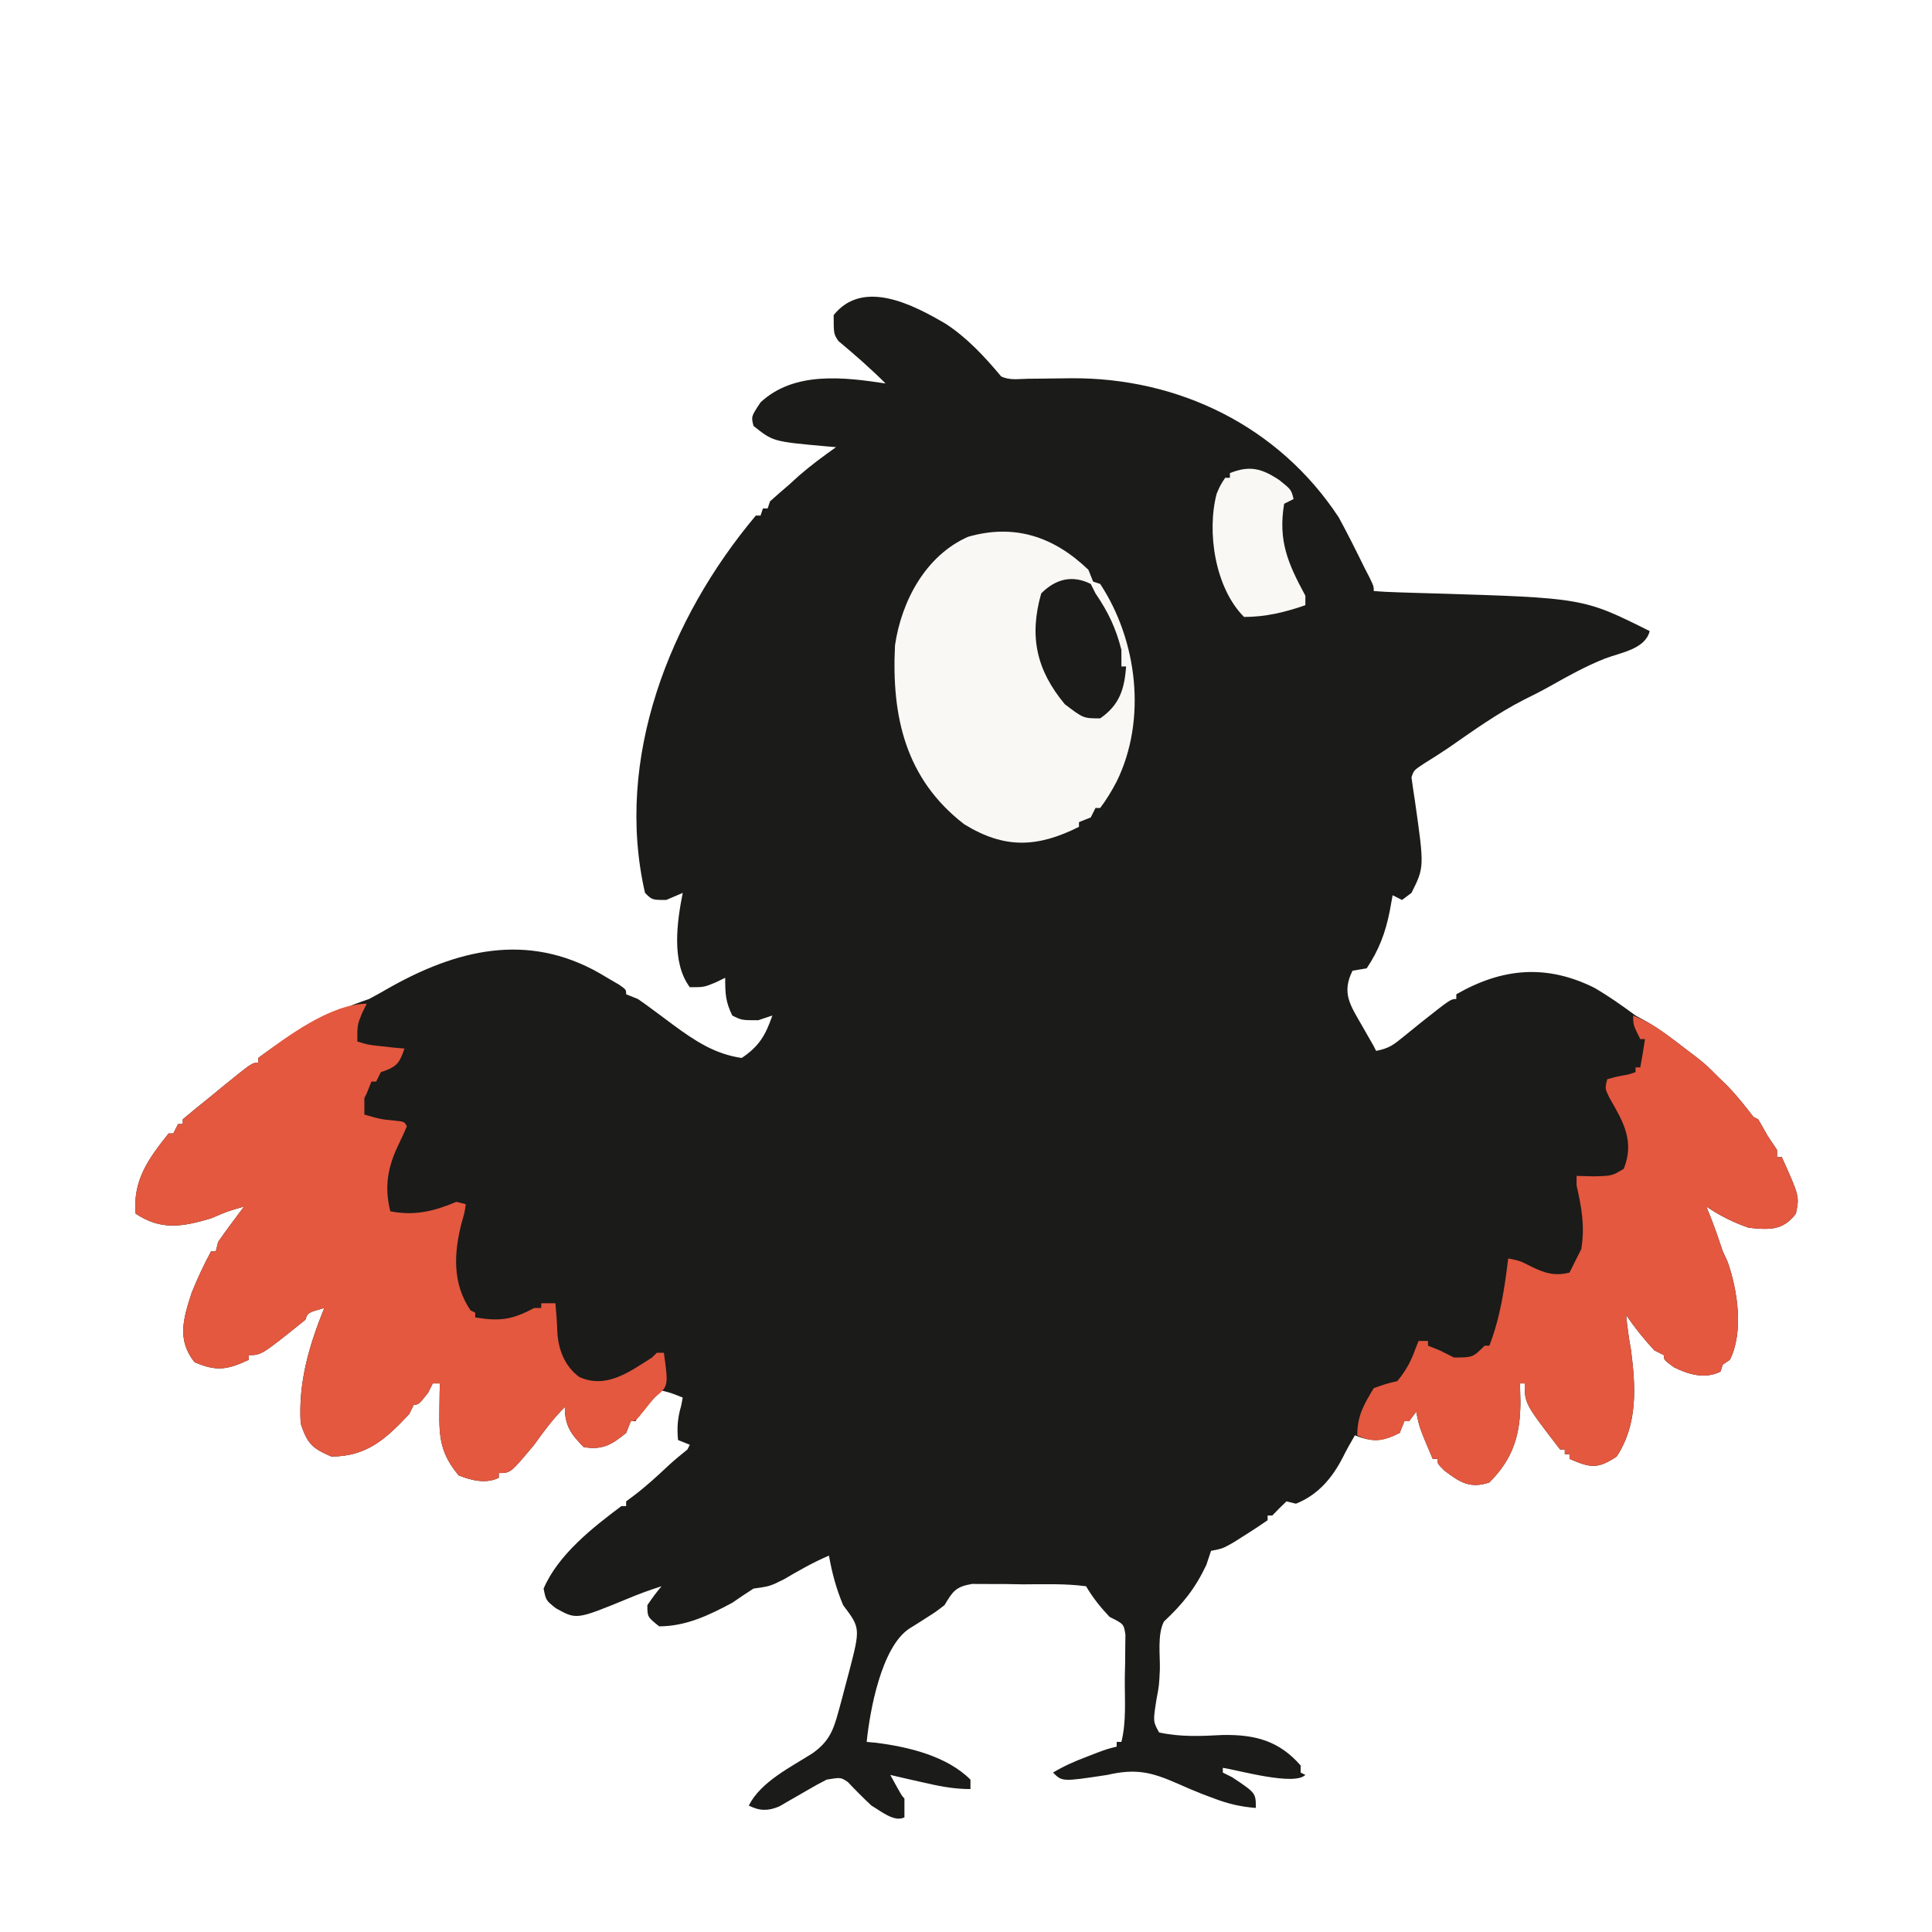
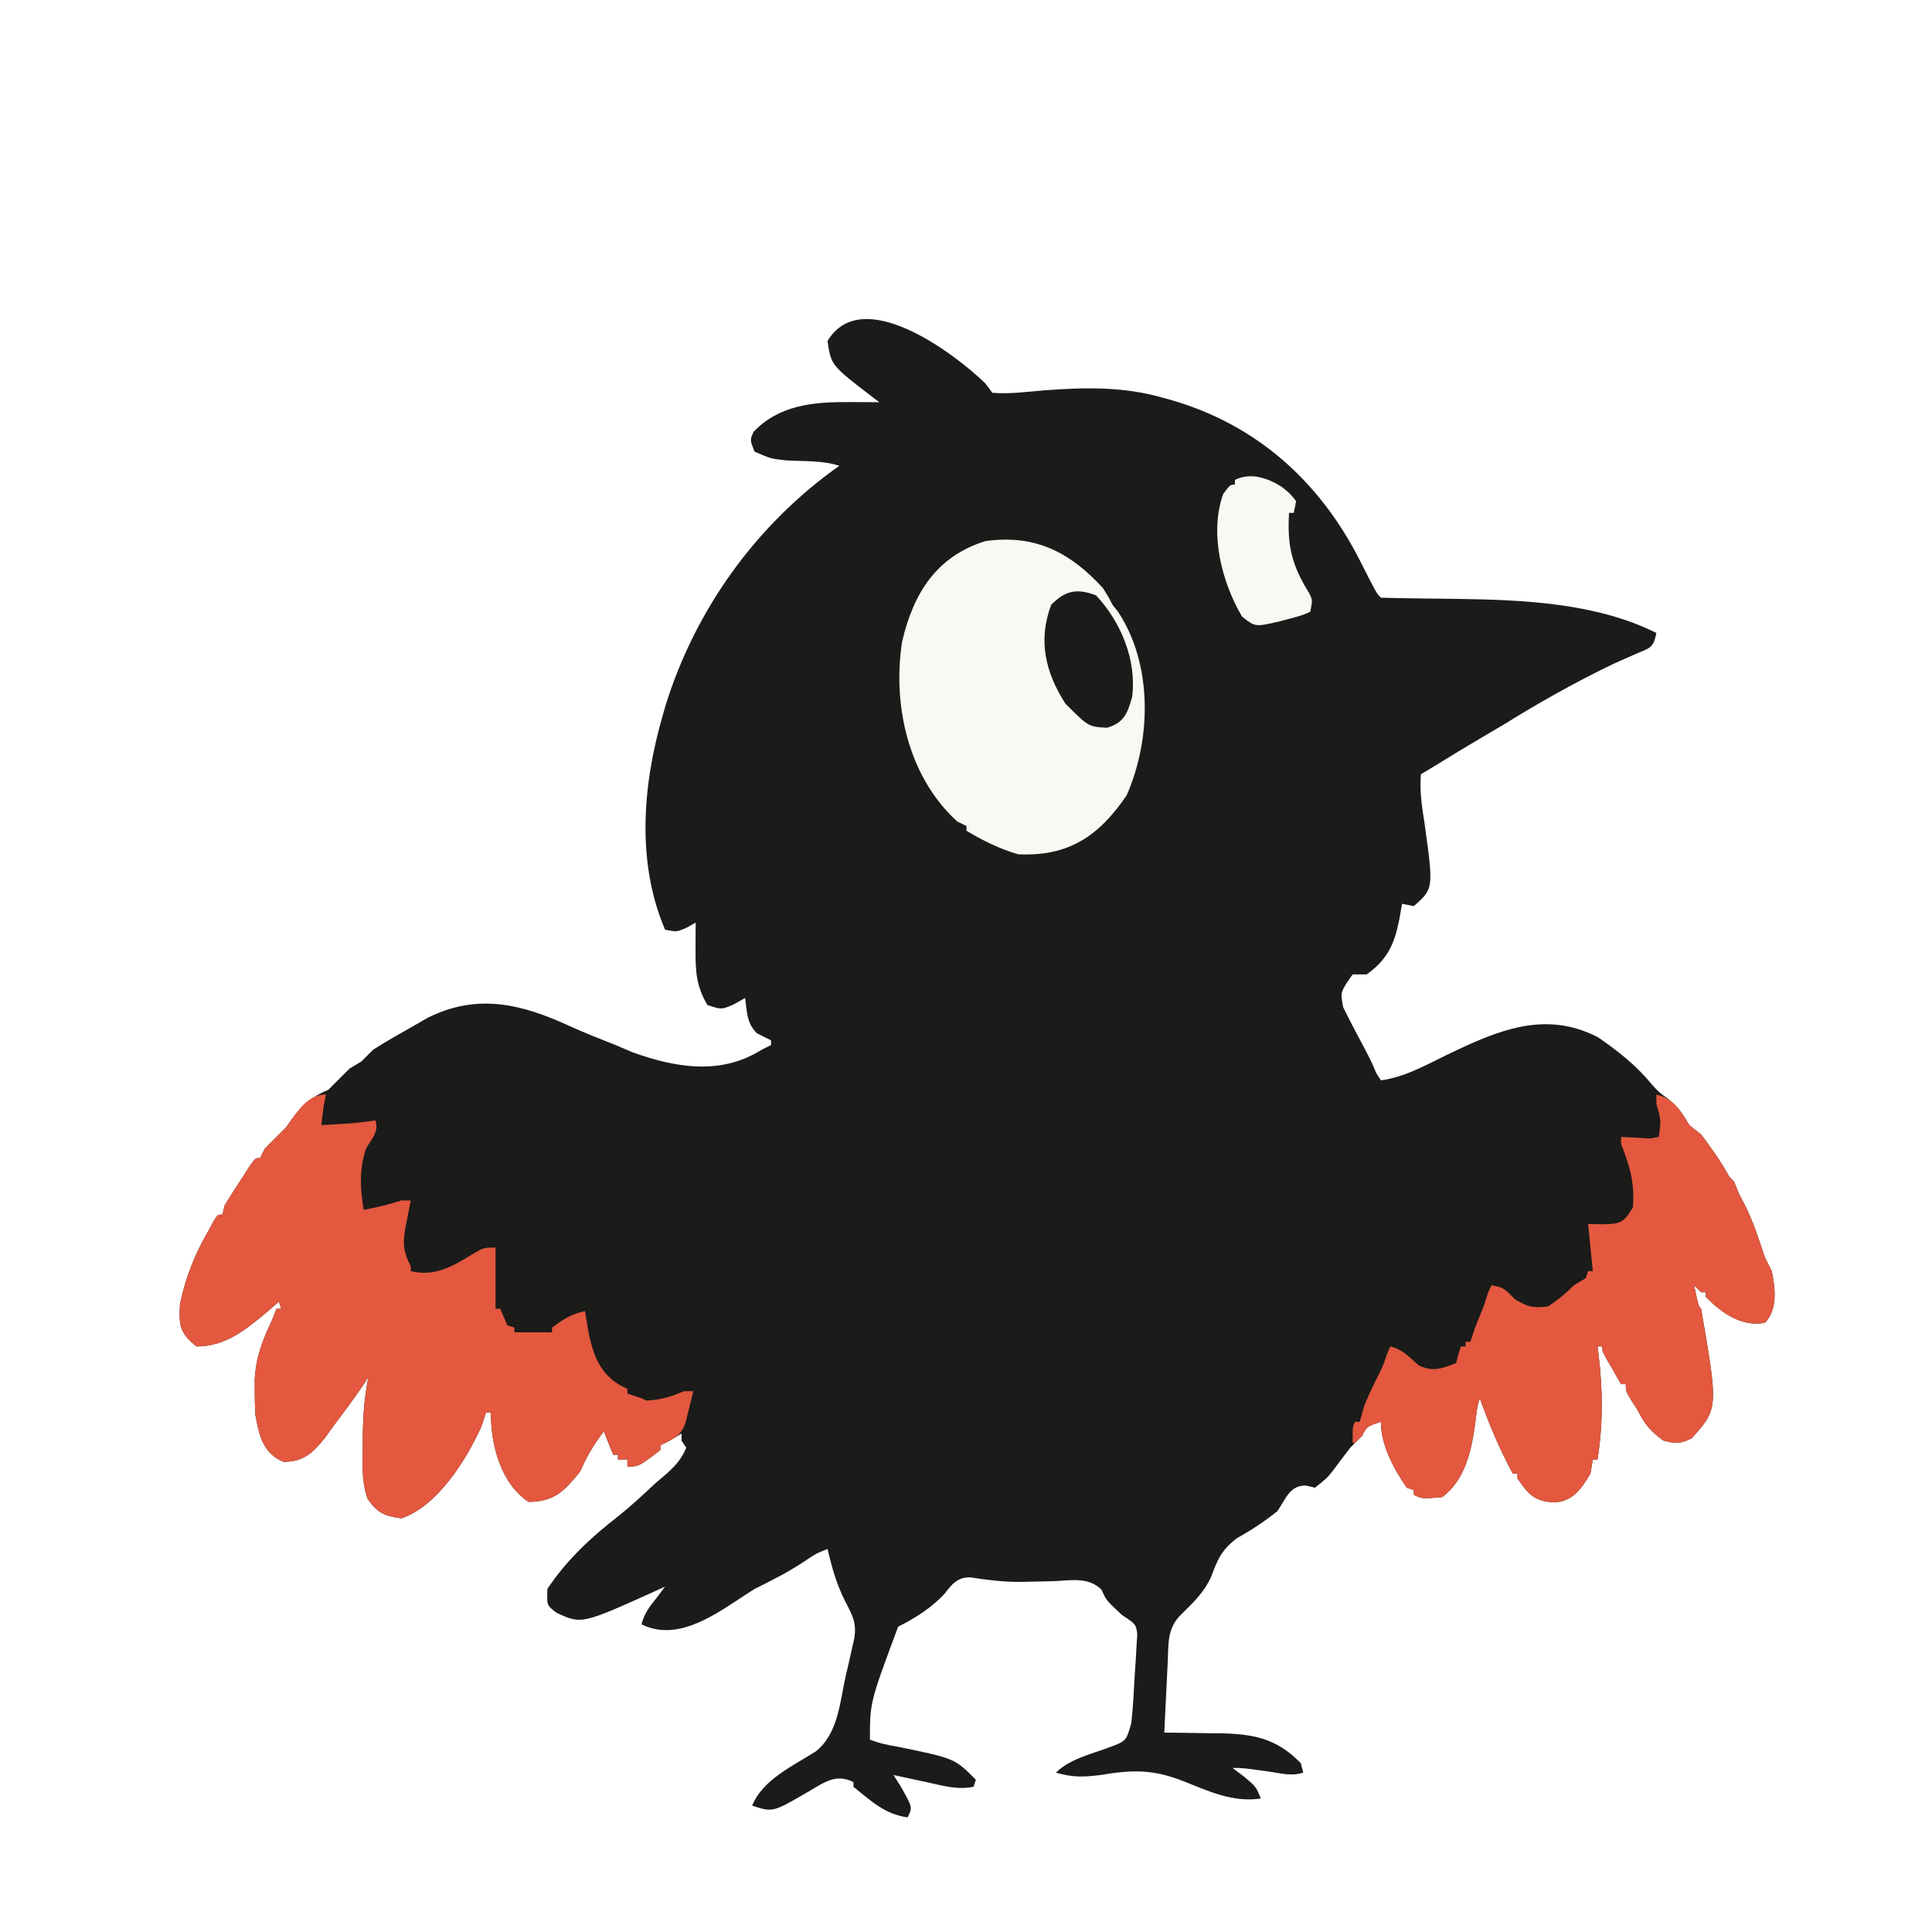
<svg xmlns="http://www.w3.org/2000/svg" viewBox="0 0 512 512">
-   <g transform="matrix(0.625 0 0 0.625 -64.0628 -83.3751)">
-     <path d="M0 0 C9.01 5.95 16.43 13.94 23.3 22.18 C26.84 23.95 30.86 23.23 34.75 23.18 C36.69 23.16 38.64 23.14 40.65 23.12 C44.74 23.08 48.82 23.03 52.91 22.97 C98.52 22.64 140.99 43.26 166.43 81.93 C170.26 88.92 173.79 96.03 177.3 103.18 C178.04 104.62 178.78 106.07 179.55 107.55 C181.3 111.18 181.3 111.18 181.3 113.18 C184.85 113.49 188.42 113.64 191.98 113.75 C194.23 113.82 196.49 113.9 198.81 113.97 C201.2 114.04 203.59 114.11 206.05 114.18 C270.16 116.11 270.16 116.11 298.3 130.18 C296.39 137.83 286.18 139.23 279.37 141.81 C271.17 145.04 263.64 149.26 255.97 153.58 C252.35 155.6 248.65 157.48 244.93 159.31 C233.69 165.05 223.45 172.41 213.1 179.6 C209.75 181.88 206.31 184.04 202.87 186.18 C198.3 189.18 198.3 189.18 197.3 192.18 C197.73 195.48 198.22 198.77 198.74 202.06 C202.76 230.28 202.76 230.28 197.3 241.18 C195.98 242.17 194.66 243.16 193.3 244.18 C191.98 243.52 190.66 242.86 189.3 242.18 C189.1 243.32 189.1 243.32 188.05 249.06 C186.22 258.18 183.5 265.4 178.3 273.18 C176.32 273.51 174.34 273.84 172.3 274.18 C167.57 283.65 171.35 288.82 176.37 297.56 C177.27 299.13 178.16 300.71 179.09 302.33 C179.82 303.6 180.55 304.87 181.3 306.18 C181.63 306.84 181.96 307.5 182.3 308.18 C187.76 307.09 189.57 305.71 193.8 302.25 C195.03 301.26 196.25 300.28 197.51 299.26 C198.76 298.25 200.01 297.23 201.3 296.18 C213.95 286.18 213.95 286.18 216.3 286.18 C216.3 285.52 216.3 284.86 216.3 284.18 C235.69 273.04 254.43 271.31 274.74 281.37 C280.94 284.97 286.55 288.93 292.3 293.18 C293.77 293.99 295.23 294.79 296.74 295.62 C302.69 298.96 307.9 303.02 313.3 307.18 C314.12 307.8 314.12 307.8 318.24 310.93 C322.3 314.18 322.3 314.18 327.3 319.18 C328.58 320.42 329.86 321.66 331.18 322.93 C335.25 327.13 338.74 331.55 342.3 336.18 C342.96 336.51 343.62 336.84 344.3 337.18 C345.67 339.5 347 341.84 348.3 344.18 C349.62 346.16 350.94 348.14 352.3 350.18 C352.3 351.17 352.3 352.16 352.3 353.18 C352.96 353.18 353.62 353.18 354.3 353.18 C361.82 369.86 361.82 369.86 360.3 377.18 C354.79 384.49 348.96 384.06 340.3 383.18 C333.5 380.81 328.31 378.19 322.3 374.18 C322.9 375.65 323.5 377.11 324.12 378.62 C326.01 383.44 327.67 388.27 329.3 393.18 C329.99 394.67 330.67 396.15 331.37 397.68 C335.62 409.76 338.21 427.38 332.3 439.18 C331.31 439.84 330.32 440.5 329.3 441.18 C328.97 442.17 328.64 443.16 328.3 444.18 C321.73 447.47 314.67 445.36 308.55 442.31 C304.3 439.18 304.3 439.18 304.3 437.18 C302.98 436.52 301.66 435.86 300.3 435.18 C295.89 430.45 291.97 425.52 288.3 420.18 C288.81 425.18 289.46 430.05 290.37 435 C292.41 450.68 293.29 466.51 284.3 480.18 C276.17 485.6 273.19 484.99 264.3 481.18 C264.3 480.52 264.3 479.86 264.3 479.18 C263.64 479.18 262.98 479.18 262.3 479.18 C262.3 478.52 262.3 477.86 262.3 477.18 C261.64 477.18 260.98 477.18 260.3 477.18 C245.3 457.7 245.3 457.7 245.3 449.18 C244.64 449.18 243.98 449.18 243.3 449.18 C243.34 450.46 243.34 450.46 243.49 456.93 C243.46 471.03 240.4 481.09 230.3 491.18 C222 493.95 217.75 491.02 211.3 486.18 C208.3 483.18 208.3 483.18 208.3 481.18 C207.64 481.18 206.98 481.18 206.3 481.18 C200.65 467.91 200.65 467.91 199.3 461.18 C198.81 461.84 198.81 461.84 196.3 465.18 C195.64 465.18 194.98 465.18 194.3 465.18 C193.64 466.83 192.98 468.48 192.3 470.18 C185.13 473.77 180.81 474.18 173.3 471.18 C171.5 474.29 169.72 477.42 168.13 480.64 C163.62 489.4 157.58 496.47 148.3 500.18 C146.98 499.85 145.66 499.52 144.3 499.18 C142.24 501.12 140.24 503.12 138.3 505.18 C137.64 505.18 136.98 505.18 136.3 505.18 C136.3 505.84 136.3 506.5 136.3 507.18 C133.3 509.29 130.22 511.29 127.12 513.25 C125.41 514.33 123.71 515.41 121.95 516.53 C117.3 519.18 117.3 519.18 112.3 520.18 C111.64 522.16 110.98 524.14 110.3 526.18 C105.53 536.24 100.29 542.68 92.3 550.18 C89.51 555.77 90.73 564.26 90.61 570.36 C90.3 577.18 90.3 577.18 89.15 583.25 C87.7 592.55 87.7 592.55 90.3 597.18 C99.43 599.15 107.99 598.75 117.26 598.25 C131.08 598.01 141.2 600.75 150.3 611.18 C150.3 612.17 150.3 613.16 150.3 614.18 C150.96 614.51 151.62 614.84 152.3 615.18 C147.56 619.93 124.14 613.21 117.3 612.18 C117.3 612.84 117.3 613.5 117.3 614.18 C118.62 614.84 119.94 615.5 121.3 616.18 C131.3 622.85 131.3 622.85 131.3 629.18 C124.87 628.68 119.51 627.43 113.49 625.12 C112.67 624.81 112.67 624.81 108.49 623.25 C105.01 621.86 101.57 620.4 98.15 618.87 C86.91 613.91 80.33 612.4 68.3 615.18 C49.2 618.08 49.2 618.08 45.3 614.18 C49.96 611.39 54.31 609.5 59.37 607.56 C60.95 606.95 62.53 606.34 64.15 605.71 C68.3 604.18 68.3 604.18 72.3 603.18 C72.3 602.52 72.3 601.86 72.3 601.18 C72.96 601.18 73.62 601.18 74.3 601.18 C76.48 592.48 75.66 583.05 75.74 574.12 C75.79 571.97 75.83 569.82 75.88 567.6 C75.9 565.56 75.91 563.51 75.93 561.4 C75.95 559.51 75.98 557.63 76 555.68 C75.3 551.18 75.3 551.18 69.3 548.18 C65.34 544.01 62.27 540.13 59.3 535.18 C50.43 534 41.44 534.35 32.49 534.37 C29.98 534.33 27.47 534.28 24.88 534.24 C22.48 534.23 20.07 534.23 17.6 534.23 C15.39 534.22 13.17 534.21 10.9 534.2 C3.98 535.42 2.82 537.31 -0.7 543.18 C-4.46 546.08 -4.46 546.08 -8.38 548.56 C-9.69 549.39 -10.99 550.22 -12.33 551.08 C-13.44 551.78 -14.55 552.47 -15.7 553.18 C-27.44 561.01 -32.37 587.85 -33.7 601.18 C-32.39 601.3 -31.09 601.42 -29.75 601.54 C-15.89 603.3 0.31 607.19 10.3 617.18 C10.3 618.5 10.3 619.82 10.3 621.18 C2.84 621.18 -3.36 619.85 -10.63 618.18 C-13.08 617.63 -15.52 617.07 -18.04 616.5 C-18.97 616.28 -18.97 616.28 -23.7 615.18 C-18.82 624.06 -18.82 624.06 -17.7 625.18 C-17.7 627.82 -17.7 630.46 -17.7 633.18 C-22.11 635.39 -27.98 630.29 -31.7 628.18 C-35.12 624.95 -38.48 621.63 -41.7 618.18 C-44.7 616.18 -44.7 616.18 -50.7 617.18 C-53.37 618.54 -55.99 619.98 -58.57 621.5 C-61.27 623.07 -63.98 624.63 -66.7 626.18 C-68.04 626.96 -69.38 627.74 -70.77 628.54 C-75.42 630.49 -78.98 630.54 -83.7 628.18 C-78.64 618.07 -65.87 611.88 -56.64 605.98 C-49.81 601.14 -47.88 596.43 -45.76 588.62 C-45.25 586.76 -44.74 584.9 -44.22 582.99 C-43.72 581.07 -43.21 579.16 -42.7 577.18 C-42.2 575.33 -41.71 573.48 -41.2 571.57 C-36.36 552.91 -36.36 552.91 -43.7 543.18 C-46.59 536.28 -48.41 529.55 -49.7 522.18 C-56.42 525.07 -62.4 528.47 -68.7 532.18 C-74.7 535.18 -74.7 535.18 -81.7 536.18 C-84.74 538.12 -87.73 540.13 -90.7 542.18 C-100.48 547.45 -110.39 552.18 -121.7 552.18 C-126.7 548.18 -126.7 548.18 -126.7 543.18 C-123.7 538.87 -123.7 538.87 -120.7 535.18 C-125.74 536.78 -130.57 538.55 -135.45 540.62 C-156.78 549.37 -156.78 549.37 -165.51 544.5 C-169.7 541.18 -169.7 541.18 -170.7 536.18 C-164.56 521.86 -150.1 510.45 -137.7 501.18 C-137.04 501.18 -136.38 501.18 -135.7 501.18 C-135.7 500.52 -135.7 499.86 -135.7 499.18 C-134.64 498.4 -133.59 497.62 -132.51 496.81 C-127.24 492.84 -122.54 488.5 -117.75 483.99 C-115.16 481.61 -112.44 479.38 -109.7 477.18 C-109.37 476.52 -109.04 475.86 -108.7 475.18 C-110.35 474.52 -112 473.86 -113.7 473.18 C-114.2 467.89 -113.87 463.79 -112.38 458.68 C-112.16 457.53 -111.93 456.37 -111.7 455.18 C-116.7 453.18 -116.7 453.18 -120.7 452.18 C-129.92 461.63 -129.92 461.63 -131.7 465.18 C-132.36 465.18 -133.02 465.18 -133.7 465.18 C-134.36 466.83 -135.02 468.48 -135.7 470.18 C-141.81 475.14 -145.68 477.52 -153.7 476.18 C-159.17 470.6 -161.7 467.15 -161.7 459.18 C-166.72 464.2 -170.56 469.43 -174.7 475.18 C-184.7 487.18 -184.7 487.18 -189.7 487.18 C-189.7 487.84 -189.7 488.5 -189.7 489.18 C-195.09 491.88 -201.42 490.29 -206.7 488.18 C-214.31 479.04 -215.08 472.37 -214.88 460.62 C-214.86 458.47 -214.83 456.33 -214.8 454.12 C-214.77 452.49 -214.73 450.86 -214.7 449.18 C-215.69 449.18 -216.68 449.18 -217.7 449.18 C-218.36 450.5 -219.02 451.82 -219.7 453.18 C-223.7 458.18 -223.7 458.18 -225.7 458.18 C-226.36 459.5 -227.02 460.82 -227.7 462.18 C-237.63 472.81 -245.78 480.18 -260.7 480.18 C-268.95 476.64 -270.88 474.63 -273.7 466.18 C-274.75 448.73 -270.16 433.19 -263.7 417.18 C-270.7 419.18 -270.7 419.18 -271.7 422.18 C-290.35 437.18 -290.35 437.18 -295.7 437.18 C-295.7 437.84 -295.7 438.5 -295.7 439.18 C-304.79 443.36 -309.26 444.23 -318.7 440.18 C-326.25 430.74 -323.47 421.64 -319.95 410.81 C-317.51 404.73 -314.81 398.94 -311.7 393.18 C-311.04 393.18 -310.38 393.18 -309.7 393.18 C-309.37 391.86 -309.04 390.54 -308.7 389.18 C-306.9 386.56 -305.04 383.98 -303.13 381.43 C-302.12 380.08 -301.11 378.72 -300.07 377.32 C-299.28 376.29 -298.5 375.25 -297.7 374.18 C-304.7 376.18 -304.7 376.18 -311.7 379.18 C-323.87 382.8 -332.88 384.4 -343.7 377.18 C-344.92 363.04 -338.23 353.86 -329.7 343.18 C-329.04 343.18 -328.38 343.18 -327.7 343.18 C-327.37 342.52 -327.37 342.52 -325.7 339.18 C-325.04 339.18 -324.38 339.18 -323.7 339.18 C-323.7 338.52 -323.7 337.86 -323.7 337.18 C-320.08 334.13 -316.4 331.14 -312.7 328.18 C-310.82 326.64 -308.94 325.09 -307.01 323.5 C-294.3 313.18 -294.3 313.18 -291.7 313.18 C-291.7 312.52 -291.7 311.86 -291.7 311.18 C-277.6 300.61 -261.42 291.76 -244.7 286.18 C-242.09 284.79 -239.5 283.35 -236.95 281.87 C-207.68 265.18 -177.68 257.79 -147 275.22 C-145.91 275.87 -144.82 276.52 -143.7 277.18 C-142.07 278.13 -140.44 279.08 -138.76 280.06 C-135.7 282.18 -135.7 282.18 -135.7 284.18 C-134.05 284.84 -132.4 285.5 -130.7 286.18 C-128.26 287.86 -125.87 289.6 -123.51 291.37 C-122.18 292.36 -120.85 293.35 -119.48 294.36 C-118.23 295.29 -116.98 296.22 -115.7 297.18 C-106.57 303.89 -98.06 309.56 -86.7 311.18 C-79.27 306.23 -76.53 301.4 -73.7 293.18 C-75.68 293.84 -77.66 294.5 -79.7 295.18 C-86.7 295.18 -86.7 295.18 -90.7 293.18 C-93.56 287.25 -93.7 284.07 -93.7 277.18 C-95.06 277.84 -96.42 278.5 -97.82 279.18 C-102.7 281.18 -102.7 281.18 -108.7 281.18 C-116.58 270.68 -114.16 253.51 -111.7 241.18 C-114.01 242.17 -116.32 243.16 -118.7 244.18 C-124.7 244.18 -124.7 244.18 -127.7 241.18 C-140.78 184.31 -117.25 124.67 -80.7 81.18 C-80.04 81.18 -79.38 81.18 -78.7 81.18 C-78.37 80.19 -78.04 79.2 -77.7 78.18 C-77.04 78.18 -76.38 78.18 -75.7 78.18 C-75.37 77.19 -75.04 76.2 -74.7 75.18 C-72.08 72.8 -69.4 70.47 -66.7 68.18 C-65.27 66.88 -63.85 65.58 -62.38 64.25 C-57.36 59.89 -52.11 56.03 -46.7 52.18 C-48.02 52.07 -49.35 51.96 -50.72 51.85 C-73.41 49.81 -73.41 49.81 -81.7 43.18 C-82.7 39.18 -82.7 39.18 -78.7 33.18 C-64.44 19.9 -43.33 22.5 -25.7 25.18 C-32.07 18.81 -38.77 12.96 -45.7 7.18 C-47.7 4.18 -47.7 4.18 -47.7 -3.82 C-35.26 -19.37 -13.94 -8.21 0 0 Z " fill="#1b1b19" transform="translate(503.6953,270.8164)" />
-     <path d="M0 0 C-0.66 1.34 -1.32 2.68 -2 4.06 C-4 9 -4 9 -4 16 C0.38 17.38 0.38 17.38 6 18 C7.86 18.21 9.71 18.41 11.62 18.62 C13.07 18.75 14.51 18.87 16 19 C13.81 25.58 12.48 26.84 6 29 C5.34 30.32 4.68 31.64 4 33 C3.34 33 2.68 33 2 33 C1.34 34.65 0.68 36.3 0 38 C-0.16 38.33 -0.16 38.33 -1 40 C-1 42.31 -1 44.62 -1 47 C6 49 6 49 11.38 49.5 C16 50 16 50 17 52 C15.96 54.51 14.82 56.99 13.62 59.44 C9.02 68.96 7.33 77.32 10 88 C20.22 90.04 28.58 87.98 38 84 C39.32 84.33 40.64 84.66 42 85 C41.52 88.43 41.52 88.43 40.25 92.88 C36.94 105.69 36.24 118.6 44 130 C44.66 130.33 45.32 130.66 46 131 C46 131.66 46 132.32 46 133 C56.35 134.73 61.68 134.04 71 129 C71.99 129 72.98 129 74 129 C74 128.34 74 127.68 74 127 C75.98 127 77.96 127 80 127 C80.36 130.97 80.7 134.94 80.8 138.93 C81.17 146.5 83.91 153.76 90.19 158.31 C101.73 163.42 111.45 156.02 121 150 C121.66 149.34 122.32 148.68 123 148 C123.99 148 124.98 148 126 148 C127.96 162.23 127.96 162.23 122 167 C120.62 168.73 119.24 170.47 117.81 172.25 C114 177 114 177 112 177 C111.34 178.65 110.68 180.3 110 182 C103.89 186.96 100.02 189.34 92 188 C86.53 182.42 84 178.97 84 171 C78.98 176.02 75.14 181.25 71 187 C61 199 61 199 56 199 C56 199.66 56 200.32 56 201 C50.61 203.7 44.27 202.11 39 200 C31.38 190.86 30.62 184.19 30.81 172.44 C30.84 170.29 30.87 168.14 30.89 165.93 C30.93 164.31 30.96 162.68 31 161 C30.01 161 29.02 161 28 161 C27.34 162.32 26.68 163.64 26 165 C22 170 22 170 20 170 C19.34 171.32 18.68 172.64 18 174 C8.07 184.63 -0.08 192 -15 192 C-23.26 188.46 -25.19 186.44 -28 178 C-29.06 160.55 -24.46 145.01 -18 129 C-25 131 -25 131 -26 134 C-44.65 149 -44.65 149 -50 149 C-50 149.66 -50 150.32 -50 151 C-59.09 155.18 -63.56 156.05 -73 152 C-80.56 142.56 -77.78 133.46 -74.25 122.62 C-71.82 116.54 -69.12 110.76 -66 105 C-65.34 105 -64.68 105 -64 105 C-63.84 104.34 -63.84 104.34 -63 101 C-61.21 98.37 -59.35 95.79 -57.44 93.25 C-56.43 91.89 -55.41 90.54 -54.37 89.14 C-53.59 88.1 -52.81 87.07 -52 86 C-59 88 -59 88 -66 91 C-78.17 94.61 -87.18 96.21 -98 89 C-99.22 74.85 -92.54 65.67 -84 55 C-83.34 55 -82.68 55 -82 55 C-81.34 53.68 -80.68 52.36 -80 51 C-79.34 51 -78.68 51 -78 51 C-78 50.34 -78 49.68 -78 49 C-74.38 45.94 -70.7 42.95 -67 40 C-65.12 38.45 -63.25 36.91 -61.31 35.31 C-48.61 25 -48.61 25 -46 25 C-46 24.34 -46 23.68 -46 23 C-34.06 14.04 -15.26 0 0 0 Z " fill="#e3583f" transform="translate(258,559)" />
-     <path d="M0 0 C5.73 2.45 9.5 4.59 14.38 8.25 C15.03 8.74 15.03 8.74 18.33 11.21 C19.54 12.13 20.75 13.05 22 14 C22.85 14.64 22.85 14.64 27.12 17.88 C31 21 31 21 36 26 C37.28 27.24 38.56 28.48 39.88 29.75 C43.95 33.95 47.44 38.37 51 43 C51.66 43.33 52.32 43.66 53 44 C54.36 46.32 55.69 48.65 57 51 C57.66 51.99 57.66 51.99 61 57 C61 57.99 61 58.98 61 60 C61.66 60 62.32 60 63 60 C70.51 76.68 70.51 76.68 69 84 C63.49 91.31 57.65 90.87 49 90 C42.2 87.62 37 85 31 81 C31.6 82.46 32.2 83.93 32.81 85.44 C34.71 90.26 36.36 95.09 38 100 C38.68 101.49 39.36 102.97 40.06 104.5 C44.32 116.57 46.9 134.2 41 146 C40.01 146.66 39.02 147.32 38 148 C37.67 148.99 37.34 149.98 37 151 C30.43 154.29 23.36 152.18 17.25 149.12 C13 146 13 146 13 144 C12.34 143.67 12.34 143.67 9 142 C4.58 137.26 0.67 132.34 -3 127 C-2.49 131.99 -1.84 136.87 -0.94 141.81 C1.11 157.5 1.98 173.32 -7 187 C-15.13 192.42 -18.11 191.81 -27 188 C-27 187.34 -27 186.68 -27 186 C-27.66 186 -28.32 186 -29 186 C-29 185.34 -29 184.68 -29 184 C-29.66 184 -30.32 184 -31 184 C-46 164.52 -46 164.52 -46 156 C-46.66 156 -47.32 156 -48 156 C-47.94 158.56 -47.88 161.12 -47.81 163.75 C-47.85 177.85 -50.9 187.9 -61 198 C-69.3 200.77 -73.55 197.84 -80 193 C-83 190 -83 190 -83 188 C-83.66 188 -84.32 188 -85 188 C-90.65 174.73 -90.65 174.73 -92 168 C-92.5 168.66 -92.5 168.66 -95 172 C-95.66 172 -96.32 172 -97 172 C-97.66 173.65 -98.32 175.3 -99 177 C-105.69 180.35 -110.08 181.46 -117 178 C-117 169.75 -114.24 165 -110 158 C-104.94 156.19 -104.94 156.19 -100 155 C-96.39 150.6 -94.28 146.79 -92.38 141.44 C-91.92 140.3 -91.47 139.17 -91 138 C-89.68 138 -88.36 138 -87 138 C-87 138.66 -87 139.32 -87 140 C-85.35 140.66 -83.7 141.32 -82 142 C-80.02 142.99 -78.04 143.98 -76 145 C-68 145 -68 145 -63 140 C-62.34 140 -61.68 140 -61 140 C-56.36 128.1 -54.53 115.6 -53 103 C-48 104 -48 104 -43.12 106.5 C-37.45 109.27 -33.25 110.56 -27 109 C-26.67 108.34 -26.67 108.34 -25 105 C-24.01 103.02 -23.02 101.04 -22 99 C-20.43 89.22 -21.87 81.52 -24 72 C-24 70.68 -24 69.36 -24 68 C-21.63 68.06 -19.26 68.12 -16.81 68.19 C-9 68 -9 68 -4 65 C0.69 53.27 -4.21 45.09 -10 35 C-12 31 -12 31 -11 27 C-6.62 25.81 -6.62 25.81 -2 25 C-1.01 24.67 -0.02 24.34 1 24 C1 23.34 1 22.68 1 22 C1.66 22 2.32 22 3 22 C3.75 18.01 4.41 14.01 5 10 C4.34 10 3.68 10 3 10 C0 4 0 4 0 0 Z " fill="#e3583f" transform="translate(795,564)" />
-     <path d="M0 0 C5 4 5 4 6 8 C5.34 8.33 5.34 8.33 2 10 C-0.61 25.68 3.56 35.24 11 49 C11 50.32 11 51.64 11 53 C2.41 56.01 -5.88 58 -15 58 C-27.25 45.75 -30.9 22.08 -26.62 5.75 C-25 2 -25 2 -23 -1 C-22.34 -1 -21.68 -1 -21 -1 C-21 -1.66 -21 -2.32 -21 -3 C-12.57 -6.37 -7.45 -4.97 0 0 Z " fill="#faf8f4" transform="translate(645,337)" />
-     <path d="M0 0 C0.33 0.82 0.33 0.82 2 5 C2.5 5.17 2.5 5.17 5 6 C20.78 29.96 24.84 63.57 12 89.75 C9.86 93.81 7.76 97.32 5 101 C4.34 101 3.68 101 3 101 C2.67 101.66 2.67 101.66 1 105 C-0.65 105.66 -2.3 106.32 -4 107 C-4 107.66 -4 108.32 -4 109 C-21.58 117.79 -35.52 118.47 -52.69 107.88 C-77.56 88.66 -83.52 62.23 -82 32 C-79.25 13.19 -68.97 -6.07 -51 -14 C-31.22 -19.65 -14.61 -14.02 0 0 Z M-20 10 C-25.16 28.08 -22.15 42.42 -10 57 C-2.11 63 -2.11 63 5 63 C13.2 57.3 15.26 50.68 16 41 C15.34 41 14.68 41 14 41 C14 38.69 14 36.38 14 34 C11.7 24.78 8.35 17.82 3 10 C2.34 8.68 1.68 7.36 1 6 C-6.84 2.08 -13.86 3.86 -20 10 Z " fill="#faf8f4" transform="translate(564,375)" />
+   <g transform="matrix(0.624019 0 0 0.624019 -63.3731 -82.4872)">
+     <path d="M0 0 C0.99 1.32 1.98 2.64 3 4 C10.38 4.6 17.82 3.56 25.19 2.94 C42.13 1.7 58.54 1.3 75 6 C76.25 6.34 77.49 6.68 78.78 7.03 C115.48 17.58 142.28 41.95 159.24 75.55 C166.1 89.1 166.1 89.1 168 91 C171.65 91.14 175.3 91.2 178.95 91.25 C180.1 91.26 180.1 91.26 185.9 91.35 C190.72 91.41 195.54 91.46 200.36 91.52 C228.37 91.93 259.42 93.21 285 106 C283.7 112.51 282.32 112.28 276.44 114.81 C274.89 115.5 273.34 116.19 271.74 116.9 C270.18 117.59 268.61 118.29 267 119 C250.8 126.76 235.25 135.52 220 145 C217.17 146.67 214.34 148.34 211.5 150 C204.27 154.24 197.12 158.59 190 163 C188.35 163.99 186.7 164.98 185 166 C184.37 173.02 185.42 179.69 186.5 186.62 C190.4 214.55 190.4 214.55 182 222 C180.35 221.67 178.7 221.34 177 221 C176.79 222.15 176.79 222.15 175.75 228 C173.64 238.35 170.77 244.62 162 251 C160.02 251 158.04 251 156 251 C150.71 258.54 150.71 258.54 152 265 C153.87 268.8 155.82 272.57 157.81 276.31 C163.98 287.94 163.98 287.94 165.95 292.79 C166.63 293.85 167.3 294.91 168 296 C178.4 294.51 186.85 289.64 196.25 285.06 C217.28 274.96 237.6 265.99 260.19 277.69 C268.58 283.46 276.33 289.52 282.81 297.44 C286 301 286 301 290.06 303.94 C294.32 307.25 296.26 310.41 299 315 C299.83 315.66 299.83 315.66 304 319 C308.44 324.8 312.47 330.61 316 337 C316.66 337.66 317.32 338.32 318 339 C318.66 340.65 319.32 342.3 320 344 C320.93 345.77 321.86 347.55 322.81 349.38 C326.24 356.5 328.56 363.48 331 371 C331.5 371.99 331.5 371.99 334 377 C335.5 384.39 336.59 393.41 331 399 C321.02 400.66 312.95 394.95 306 388 C306 387.34 306 386.68 306 386 C305.34 386 304.68 386 304 386 C303.01 385.01 302.02 384.02 301 383 C302.88 391.88 302.88 391.88 304 393 C311.29 435.37 311.29 435.37 300 448 C295.1 450.45 293.28 450.32 288 449 C282.48 444.92 280.11 442.22 277 436 C276.11 434.62 275.23 433.24 274.31 431.81 C272 428 272 428 272 425 C271.34 425 270.68 425 270 425 C268.6 422.71 267.28 420.36 266 418 C265.26 416.74 264.51 415.48 263.75 414.19 C262 411 262 411 262 409 C261.34 409 260.68 409 260 409 C260.14 410.14 260.29 411.27 260.44 412.45 C262.26 427.62 262.39 441.89 260 457 C259.34 457 258.68 457 258 457 C257.67 458.98 257.34 460.96 257 463 C253.08 469.54 249.49 474.8 241.62 475.25 C233.21 474.79 230.52 471.73 226 465 C226 464.34 226 463.68 226 463 C225.34 463 224.68 463 224 463 C218.41 452.57 213.98 442.13 210 431 C209 434 209 434 208.12 441.06 C206.6 452.74 203.96 465.62 194 473 C185.43 473.71 185.43 473.71 182 472 C182 471.34 182 470.68 182 470 C181.01 469.67 180.02 469.34 179 469 C173.43 460.89 168 451.04 168 441 C162 443 162 443 160 447 C158.35 448.65 156.7 450.3 155 452 C152.44 455.27 149.97 458.6 147.5 461.94 C145 465 145 465 140 469 C138.74 468.69 137.48 468.38 136.19 468.06 C129.27 467.96 127.72 473.61 124 479 C118.45 483.43 112.94 487.03 106.75 490.5 C100.15 495.67 98.73 499.33 95.85 506.94 C92.82 513.6 88.18 517.88 83 523 C77.13 528.87 77.85 535.3 77.46 543.21 C77.38 544.95 77.29 546.69 77.2 548.48 C77.11 550.28 77.03 552.08 76.94 553.94 C76.85 555.77 76.76 557.59 76.66 559.48 C76.44 563.99 76.22 568.49 76 573 C77.31 573.01 77.31 573.01 83.93 573.08 C87.39 573.13 90.85 573.19 94.31 573.25 C95.17 573.26 95.17 573.26 99.53 573.29 C113.81 573.57 123.69 575.36 134 586 C134.33 587.32 134.66 588.64 135 590 C130.14 591.62 125.58 590.27 120.56 589.56 C109.36 588 109.36 588 105 588 C106.61 589.22 108.22 590.43 109.88 591.69 C115 596 115 596 117 601 C105.04 602.71 95.17 598 84.21 593.65 C71.31 588.59 62.56 588.67 49 591 C41.53 591.89 37.31 592.09 30 590 C35.81 584.19 45.04 582.11 52.69 579.25 C59.84 576.55 59.84 576.55 62 569 C62.78 561.96 63.11 554.89 63.5 547.81 C63.64 545.87 63.77 543.94 63.91 541.94 C64.01 540.09 64.12 538.24 64.22 536.33 C64.32 534.64 64.42 532.94 64.53 531.2 C64 527 64 527 58 523 C51.37 516.84 51.37 516.84 49.35 512.29 C43.7 506.75 36.38 508.38 28.94 508.69 C25.67 508.77 22.41 508.84 19.15 508.9 C17.57 508.93 16 508.97 14.38 509 C7.36 509 0.52 508.14 -6.4 507.05 C-11.91 506.98 -14.25 510.02 -17.44 514.19 C-22.92 520.05 -29.81 524.41 -37 528 C-49 560.13 -49 560.13 -49 576 C-43.8 577.79 -43.8 577.79 -36.88 579.06 C-13.06 583.94 -13.06 583.94 -4 593 C-4.33 593.99 -4.66 594.98 -5 596 C-11.95 597.39 -18.01 595.56 -24.81 594.06 C-26.17 593.77 -27.53 593.48 -28.94 593.18 C-32.29 592.46 -35.65 591.73 -39 591 C-38.03 592.53 -37.06 594.05 -36.06 595.62 C-30.87 604.74 -30.87 604.74 -33 609 C-42.83 607.6 -48.39 602.09 -56 596 C-56 595.34 -56 594.68 -56 594 C-63.36 590.32 -68.32 594.07 -74.81 597.88 C-90.26 606.91 -90.26 606.91 -99 604 C-94.61 593.02 -81.66 587.11 -72 581 C-62.46 573.37 -61.82 560.27 -59.25 548.81 C-58.83 546.98 -58.4 545.15 -57.96 543.27 C-57.57 541.52 -57.17 539.76 -56.77 537.96 C-56.4 536.36 -56.04 534.76 -55.67 533.11 C-54.6 526.55 -56.22 523.58 -59.31 517.62 C-63.11 510.26 -65.1 503.05 -67 495 C-72 497 -72 497 -77.44 500.69 C-84.09 505.06 -90.88 508.44 -98 512 C-100.33 513.47 -102.64 514.97 -104.94 516.5 C-117.05 524.49 -131.85 534.08 -146 527 C-144.74 521.95 -142.19 519.08 -139 515 C-138.01 513.68 -137.02 512.36 -136 511 C-137.14 511.52 -138.27 512.04 -139.45 512.57 C-171.45 527.03 -171.45 527.03 -182.06 522.12 C-186.77 518.72 -186 518.35 -186 512 C-177.73 499.6 -167.33 489.95 -155.63 480.9 C-150.16 476.53 -145.12 471.78 -140 467 C-138.35 465.6 -136.7 464.19 -135 462.75 C-131.31 459.29 -128.92 456.66 -127 452 C-127.33 451.5 -127.33 451.5 -129 449 C-129 448.01 -129 447.02 -129 446 C-130.65 446.99 -132.3 447.98 -134 449 C-135.32 449.66 -136.64 450.32 -138 451 C-138 451.66 -138 452.32 -138 453 C-147.17 460 -147.17 460 -152 460 C-152 459.01 -152 458.02 -152 457 C-153.32 457 -154.64 457 -156 457 C-156 456.34 -156 455.68 -156 455 C-156.66 455 -157.32 455 -158 455 C-159.4 451.7 -160.74 448.36 -162 445 C-166.16 450.55 -169.26 455.6 -172 462 C-178.72 470.4 -183.08 475 -194 475 C-205.79 467.14 -210 450.86 -210 437 C-210.66 437 -211.32 437 -212 437 C-212.66 438.98 -213.32 440.96 -214 443 C-220.38 457.18 -232.75 476.92 -248 482 C-255.29 480.96 -257.99 479.78 -262.29 473.83 C-264.88 466.51 -264.5 459.45 -264.38 451.75 C-264.37 450.22 -264.37 448.68 -264.37 447.11 C-264.3 438.53 -263.69 430.44 -262 422 C-262.8 423.24 -263.61 424.48 -264.44 425.75 C-268.44 431.65 -272.69 437.32 -277 443 C-278.03 444.44 -279.06 445.89 -280.12 447.38 C-285.33 453.94 -289.31 458 -298 458 C-306.75 454.5 -308.42 446.72 -310 438 C-310.18 434.67 -310.26 431.33 -310.25 428 C-310.26 426.33 -310.26 424.66 -310.27 422.94 C-309.76 413.6 -307 406.41 -303 398 C-302.34 396.35 -301.68 394.7 -301 393 C-300.34 393 -299.68 393 -299 393 C-299.16 392.5 -299.16 392.5 -300 390 C-301.75 391.51 -303.51 393.01 -305.31 394.56 C-314.42 402.15 -322.81 409 -335 409 C-342.22 403.23 -342.51 399.95 -342 391 C-339.65 379.71 -335.77 369.95 -330 360 C-329.28 358.66 -328.56 357.32 -327.81 355.94 C-326 353 -326 353 -324 353 C-323.67 351.68 -323.34 350.36 -323 349 C-320.72 345.3 -318.38 341.63 -316 338 C-314.91 336.29 -313.81 334.58 -312.69 332.81 C-310 329 -310 329 -308 329 C-307.34 327.68 -306.68 326.36 -306 325 C-303 322 -300 319 -297 316 C-296.15 314.8 -295.31 313.61 -294.44 312.38 C-290.22 306.54 -285.67 302.67 -279 300 C-275.98 297.02 -272.98 294.02 -270 291 C-269.18 290.5 -269.18 290.5 -265 288 C-263.35 286.35 -261.7 284.7 -260 283 C-254.47 279.43 -248.72 276.24 -243 273 C-241.04 271.87 -239.08 270.73 -237.06 269.56 C-215.89 258.84 -196.98 263.51 -176.45 272.97 C-170.05 275.89 -163.54 278.42 -157 281 C-155.85 281.5 -155.85 281.5 -150 284 C-131.69 290.64 -112.3 293.95 -95 283 C-93.68 282.34 -92.36 281.68 -91 281 C-91 280.34 -91 279.68 -91 279 C-92.98 278.01 -94.96 277.02 -97 276 C-101.39 271.61 -101.16 267.01 -102 261 C-103.53 261.87 -105.05 262.73 -106.62 263.62 C-112 266 -112 266 -118 264 C-122.82 255.93 -123.11 249.54 -123.06 240.25 C-123.05 238.15 -123.04 236.05 -123.04 233.89 C-123.03 233.08 -123.03 233.08 -123 229 C-124.22 229.68 -125.43 230.36 -126.69 231.06 C-131 233 -131 233 -136 232 C-148.28 203.34 -145.5 170.3 -137 141 C-136.6 139.62 -136.21 138.24 -135.8 136.82 C-123.05 95.73 -97.01 59.74 -62 35 C-69.08 32.64 -77.32 33.15 -84.73 32.7 C-91 32 -91 32 -98 29 C-100 24 -100 24 -98.38 20.56 C-87.56 9.15 -72.9 7.87 -58.12 7.94 C-56.9 7.94 -56.9 7.94 -50.7 7.96 C-48.82 7.98 -46.94 7.99 -45 8 C-45.93 7.3 -46.86 6.6 -47.82 5.88 C-65.53 -7.72 -65.53 -7.72 -67 -18 C-52.43 -42.29 -13.31 -12.92 0 0 Z " fill="#1b1b19" transform="translate(520,295)" />
+     <path d="M0 0 C-0.33 1.65 -0.66 3.3 -1 5 C-1.35 7.66 -1.68 10.33 -2 13 C-0.75 12.93 -0.75 12.93 5.56 12.56 C6.97 12.48 8.37 12.4 9.82 12.32 C13.56 12.03 17.28 11.53 21 11 C22.6 15.81 19.39 18.73 17 23 C14.05 31.56 14.53 40.16 16 49 C21.53 47.95 26.65 46.78 32 45 C33.32 45 34.64 45 36 45 C35.22 48.97 34.44 52.94 33.66 56.91 C32.57 63.7 32.87 66.74 36 73 C36 73.66 36 74.32 36 75 C46.22 77.55 53.84 72.92 62.44 67.69 C67 65 67 65 72 65 C72 73.58 72 82.16 72 91 C72.66 91 73.32 91 74 91 C74.99 93.31 75.98 95.62 77 98 C77.99 98.33 78.98 98.66 80 99 C80 99.66 80 100.32 80 101 C85.28 101 90.56 101 96 101 C96 100.34 96 99.68 96 99 C100.78 95.5 104.15 93.17 110 92 C110.2 93.22 110.2 93.22 111.19 99.38 C113.37 111.09 116.66 120.14 128 125 C128 125.66 128 126.32 128 127 C128.99 127.33 128.99 127.33 134 129 C134.66 129.33 135.32 129.66 136 130 C142.32 129.62 146.02 128.56 152 126 C153.32 126 154.64 126 156 126 C155.36 128.63 154.71 131.25 154.06 133.88 C153.7 135.34 153.34 136.8 152.97 138.3 C151.25 144.87 148.05 145.98 142 149 C142 149.66 142 150.32 142 151 C132.83 158 132.83 158 128 158 C128 157.01 128 156.02 128 155 C126.68 155 125.36 155 124 155 C124 154.34 124 153.68 124 153 C123.34 153 122.68 153 122 153 C120.6 149.7 119.26 146.36 118 143 C113.84 148.55 110.74 153.6 108 160 C101.28 168.4 96.92 173 86 173 C74.21 165.14 70 148.86 70 135 C69.34 135 68.68 135 68 135 C67.67 135.99 67.67 135.99 66 141 C59.62 155.18 47.25 174.92 32 180 C24.71 178.96 22.01 177.78 17.71 171.83 C15.12 164.51 15.5 157.45 15.62 149.75 C15.63 148.22 15.63 146.68 15.63 145.11 C15.7 136.53 16.31 128.44 18 120 C17.2 121.24 16.39 122.48 15.56 123.75 C11.56 129.65 7.31 135.32 3 141 C2.48 141.72 2.48 141.72 -0.12 145.38 C-5.33 151.94 -9.31 156 -18 156 C-26.75 152.5 -28.42 144.72 -30 136 C-30.18 132.67 -30.26 129.33 -30.25 126 C-30.26 124.33 -30.26 122.66 -30.27 120.94 C-29.76 111.6 -27 104.41 -23 96 C-22.34 94.35 -21.68 92.7 -21 91 C-20.34 91 -19.68 91 -19 91 C-19.33 90.01 -19.66 89.02 -20 88 C-21.75 89.51 -23.51 91.01 -25.31 92.56 C-34.42 100.15 -42.81 107 -55 107 C-62.22 101.23 -62.51 97.95 -62 89 C-59.65 77.71 -55.77 67.95 -50 58 C-49.28 56.66 -48.56 55.32 -47.81 53.94 C-46 51 -46 51 -44 51 C-43.67 49.68 -43.34 48.36 -43 47 C-40.72 43.3 -38.38 39.63 -36 36 C-35.45 35.14 -35.45 35.14 -32.69 30.81 C-30 27 -30 27 -28 27 C-27.34 25.68 -26.68 24.36 -26 23 C-23 20 -20 17 -17 14 C-16.58 13.4 -16.58 13.4 -14.44 10.38 C-10.64 5.12 -6.76 0 0 0 Z " fill="#e3583f" transform="translate(240,597)" />
+     <path d="M0 0 C7.58 1.89 10.12 6.79 14 13 C15.65 14.32 17.3 15.64 19 17 C23.44 22.8 27.47 28.61 31 35 C31.66 35.66 32.32 36.32 33 37 C33.33 37.83 33.33 37.83 35 42 C35.46 42.89 35.46 42.89 37.81 47.38 C41.24 54.5 43.56 61.48 46 69 C46.99 70.98 47.98 72.96 49 75 C50.5 82.39 51.59 91.41 46 97 C36.02 98.66 27.95 92.95 21 86 C21 85.34 21 84.68 21 84 C20.34 84 19.68 84 19 84 C18.01 83.01 17.02 82.02 16 81 C17.88 89.88 17.88 89.88 19 91 C26.29 133.37 26.29 133.37 15 146 C10.1 148.45 8.28 148.32 3 147 C-2.52 142.92 -4.89 140.22 -8 134 C-8.89 132.62 -9.77 131.24 -10.69 129.81 C-13 126 -13 126 -13 123 C-13.66 123 -14.32 123 -15 123 C-16.4 120.71 -17.72 118.36 -19 116 C-19.74 114.74 -20.49 113.48 -21.25 112.19 C-23 109 -23 109 -23 107 C-23.66 107 -24.32 107 -25 107 C-24.86 108.14 -24.71 109.27 -24.56 110.45 C-22.74 125.62 -22.61 139.89 -25 155 C-25.66 155 -26.32 155 -27 155 C-27.16 155.99 -27.16 155.99 -28 161 C-31.92 167.54 -35.51 172.8 -43.38 173.25 C-51.79 172.79 -54.48 169.73 -59 163 C-59 162.34 -59 161.68 -59 161 C-59.66 161 -60.32 161 -61 161 C-66.59 150.57 -71.02 140.13 -75 129 C-76 132 -76 132 -76.88 139.06 C-78.4 150.74 -81.04 163.62 -91 171 C-99.57 171.71 -99.57 171.71 -103 170 C-103 169.34 -103 168.68 -103 168 C-103.99 167.67 -104.98 167.34 -106 167 C-111.57 158.89 -117 149.04 -117 139 C-123 141 -123 141 -125 145 C-128 148 -128 148 -129 148 C-129 141 -129 141 -128 139 C-127.34 139 -126.68 139 -126 139 C-125.34 136.69 -124.68 134.38 -124 132 C-122.12 127.56 -120.12 123.24 -117.94 118.94 C-116 115 -116 115 -114.5 110.44 C-114 109.3 -113.51 108.17 -113 107 C-107.68 108.33 -105.06 111.38 -101 115 C-95.03 117.98 -90.98 116.39 -85 114 C-84.84 113.34 -84.84 113.34 -84 110 C-83.84 109.5 -83.84 109.5 -83 107 C-82.34 107 -81.68 107 -81 107 C-81 106.34 -81 105.68 -81 105 C-80.34 105 -79.68 105 -79 105 C-78.34 103.02 -77.68 101.04 -77 99 C-75.67 95.66 -74.34 92.33 -73 89 C-72.53 87.45 -72.05 85.91 -71.56 84.31 C-71.05 83.22 -70.53 82.13 -70 81 C-65 82 -65 82 -60 87 C-54.42 90.35 -52.35 90.76 -46 90 C-41.82 87.31 -38.51 84.51 -35 81 C-33.35 80.01 -31.7 79.02 -30 78 C-29.84 77.5 -29.84 77.5 -29 75 C-28.34 75 -27.68 75 -27 75 C-27.66 68.4 -28.32 61.8 -29 55 C-27.1 55.04 -25.21 55.08 -23.25 55.12 C-15.39 54.97 -14.05 54.75 -10 48 C-9.12 37.58 -11.27 30.51 -15 21 C-15 20.01 -15 19.02 -15 18 C-10.87 18.23 -6.73 18.46 -2.6 18.68 C-2 18.57 -2 18.57 1 18 C2 11 2 11 0 4 C0 2.68 0 1.36 0 0 Z " fill="#e3583f" transform="translate(805,597)" />
+     <path d="M0 0 C3.56 2.94 3.56 2.94 6 6 C5.67 7.65 5.34 9.3 5 11 C4.34 11 3.68 11 3 11 C2.17 24.81 4.06 33.02 11.44 44.94 C13 48 13 48 12 53 C8.43 54.55 8.43 54.55 3.88 55.75 C2.39 56.16 0.9 56.56 -0.63 56.98 C-11.39 59.49 -11.39 59.49 -17 55 C-25.67 40.2 -30.88 19.7 -25 3 C-22 -1 -22 -1 -20 -1 C-20 -1.66 -20 -2.32 -20 -3 C-13.25 -6.37 -5.9 -3.74 0 0 Z " fill="#faf8f4" transform="translate(646,339)" />
+     <path d="M0 0 C2.31 3.69 2.31 3.69 4 7 C4.8 8.03 5.61 9.06 6.44 10.12 C21.17 32.4 20.5 64.23 10 88 C-1.82 105.31 -14.59 113.97 -36 113 C-43.93 110.71 -50.92 107.23 -58 103 C-58 102.34 -58 101.68 -58 101 C-59.32 100.34 -60.64 99.68 -62 99 C-82.61 80.15 -89.56 49.79 -85.32 22.63 C-80.54 2.02 -70.61 -13.6 -50 -20 C-29.01 -23 -14.02 -15.37 0 0 Z M-22 7 C-27.68 22.01 -24.57 35.62 -16 49 C-6.17 58.83 -6.17 58.83 1.69 59.25 C8.93 57.15 10.43 53.05 12.38 46.06 C14.3 30.44 7.62 14.33 -3 3 C-11.03 0.03 -15.8 0.8 -22 7 Z " fill="#faf8f4" transform="translate(570,382)" />
  </g>
</svg>
